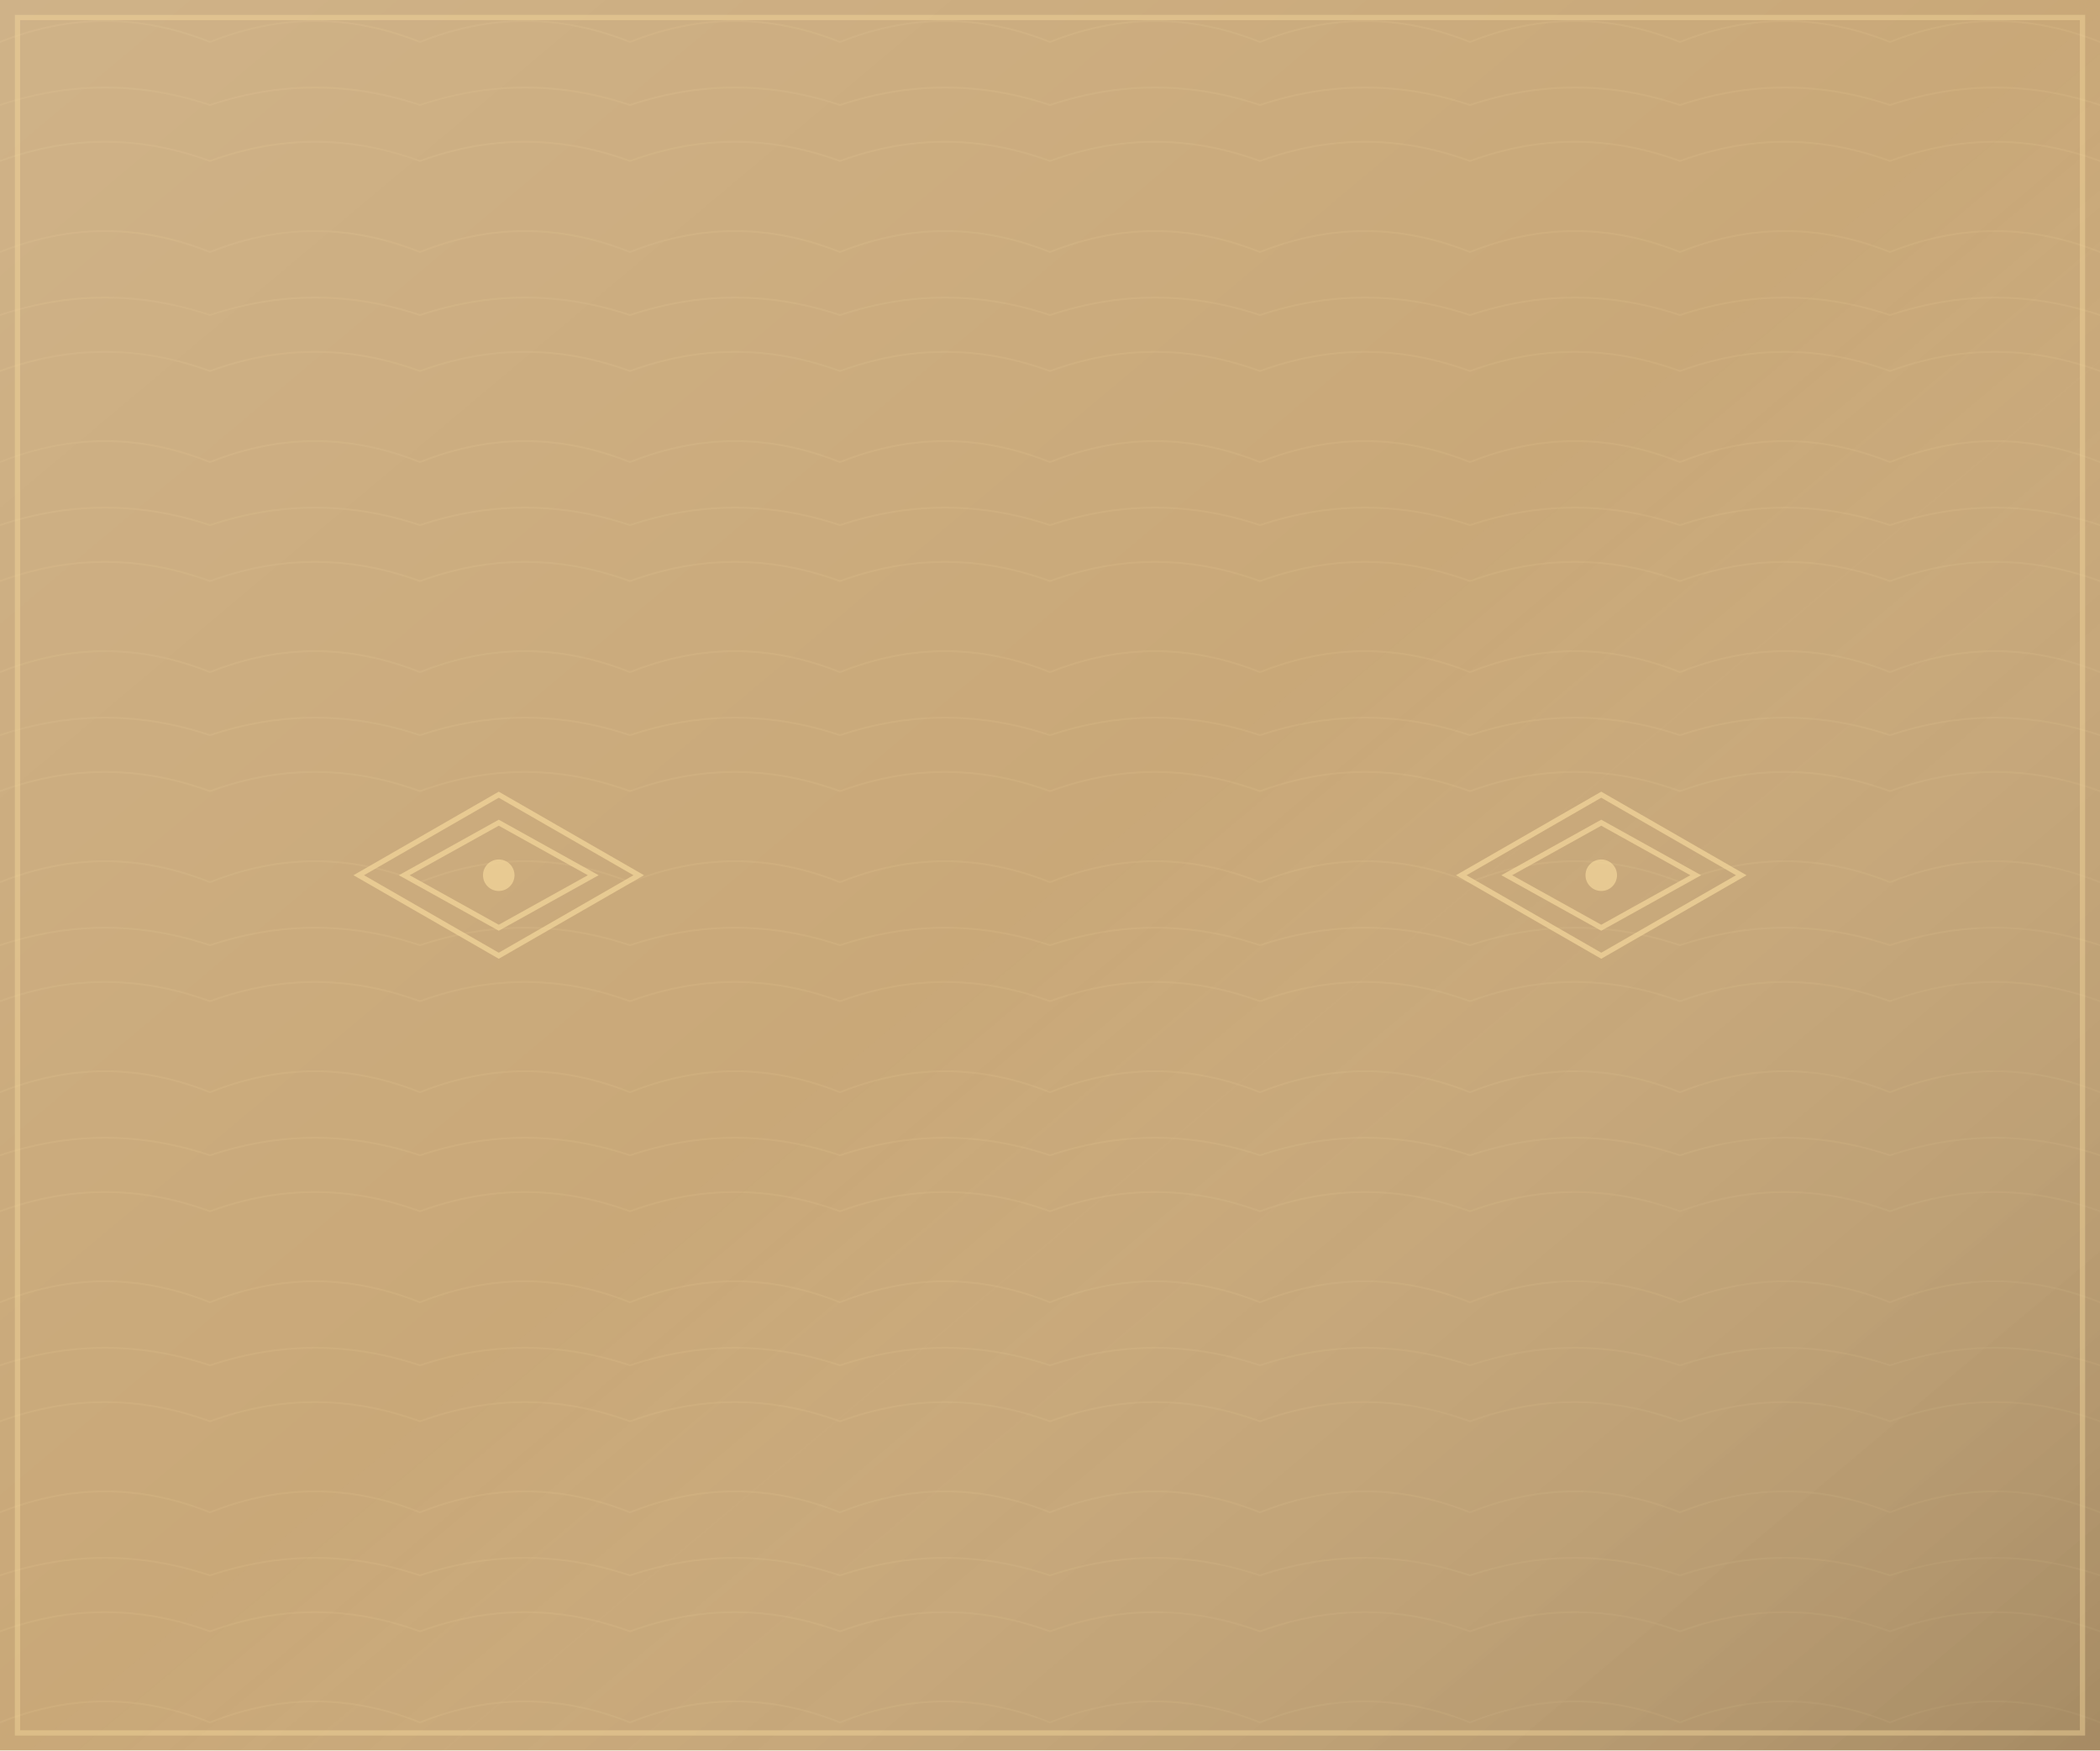
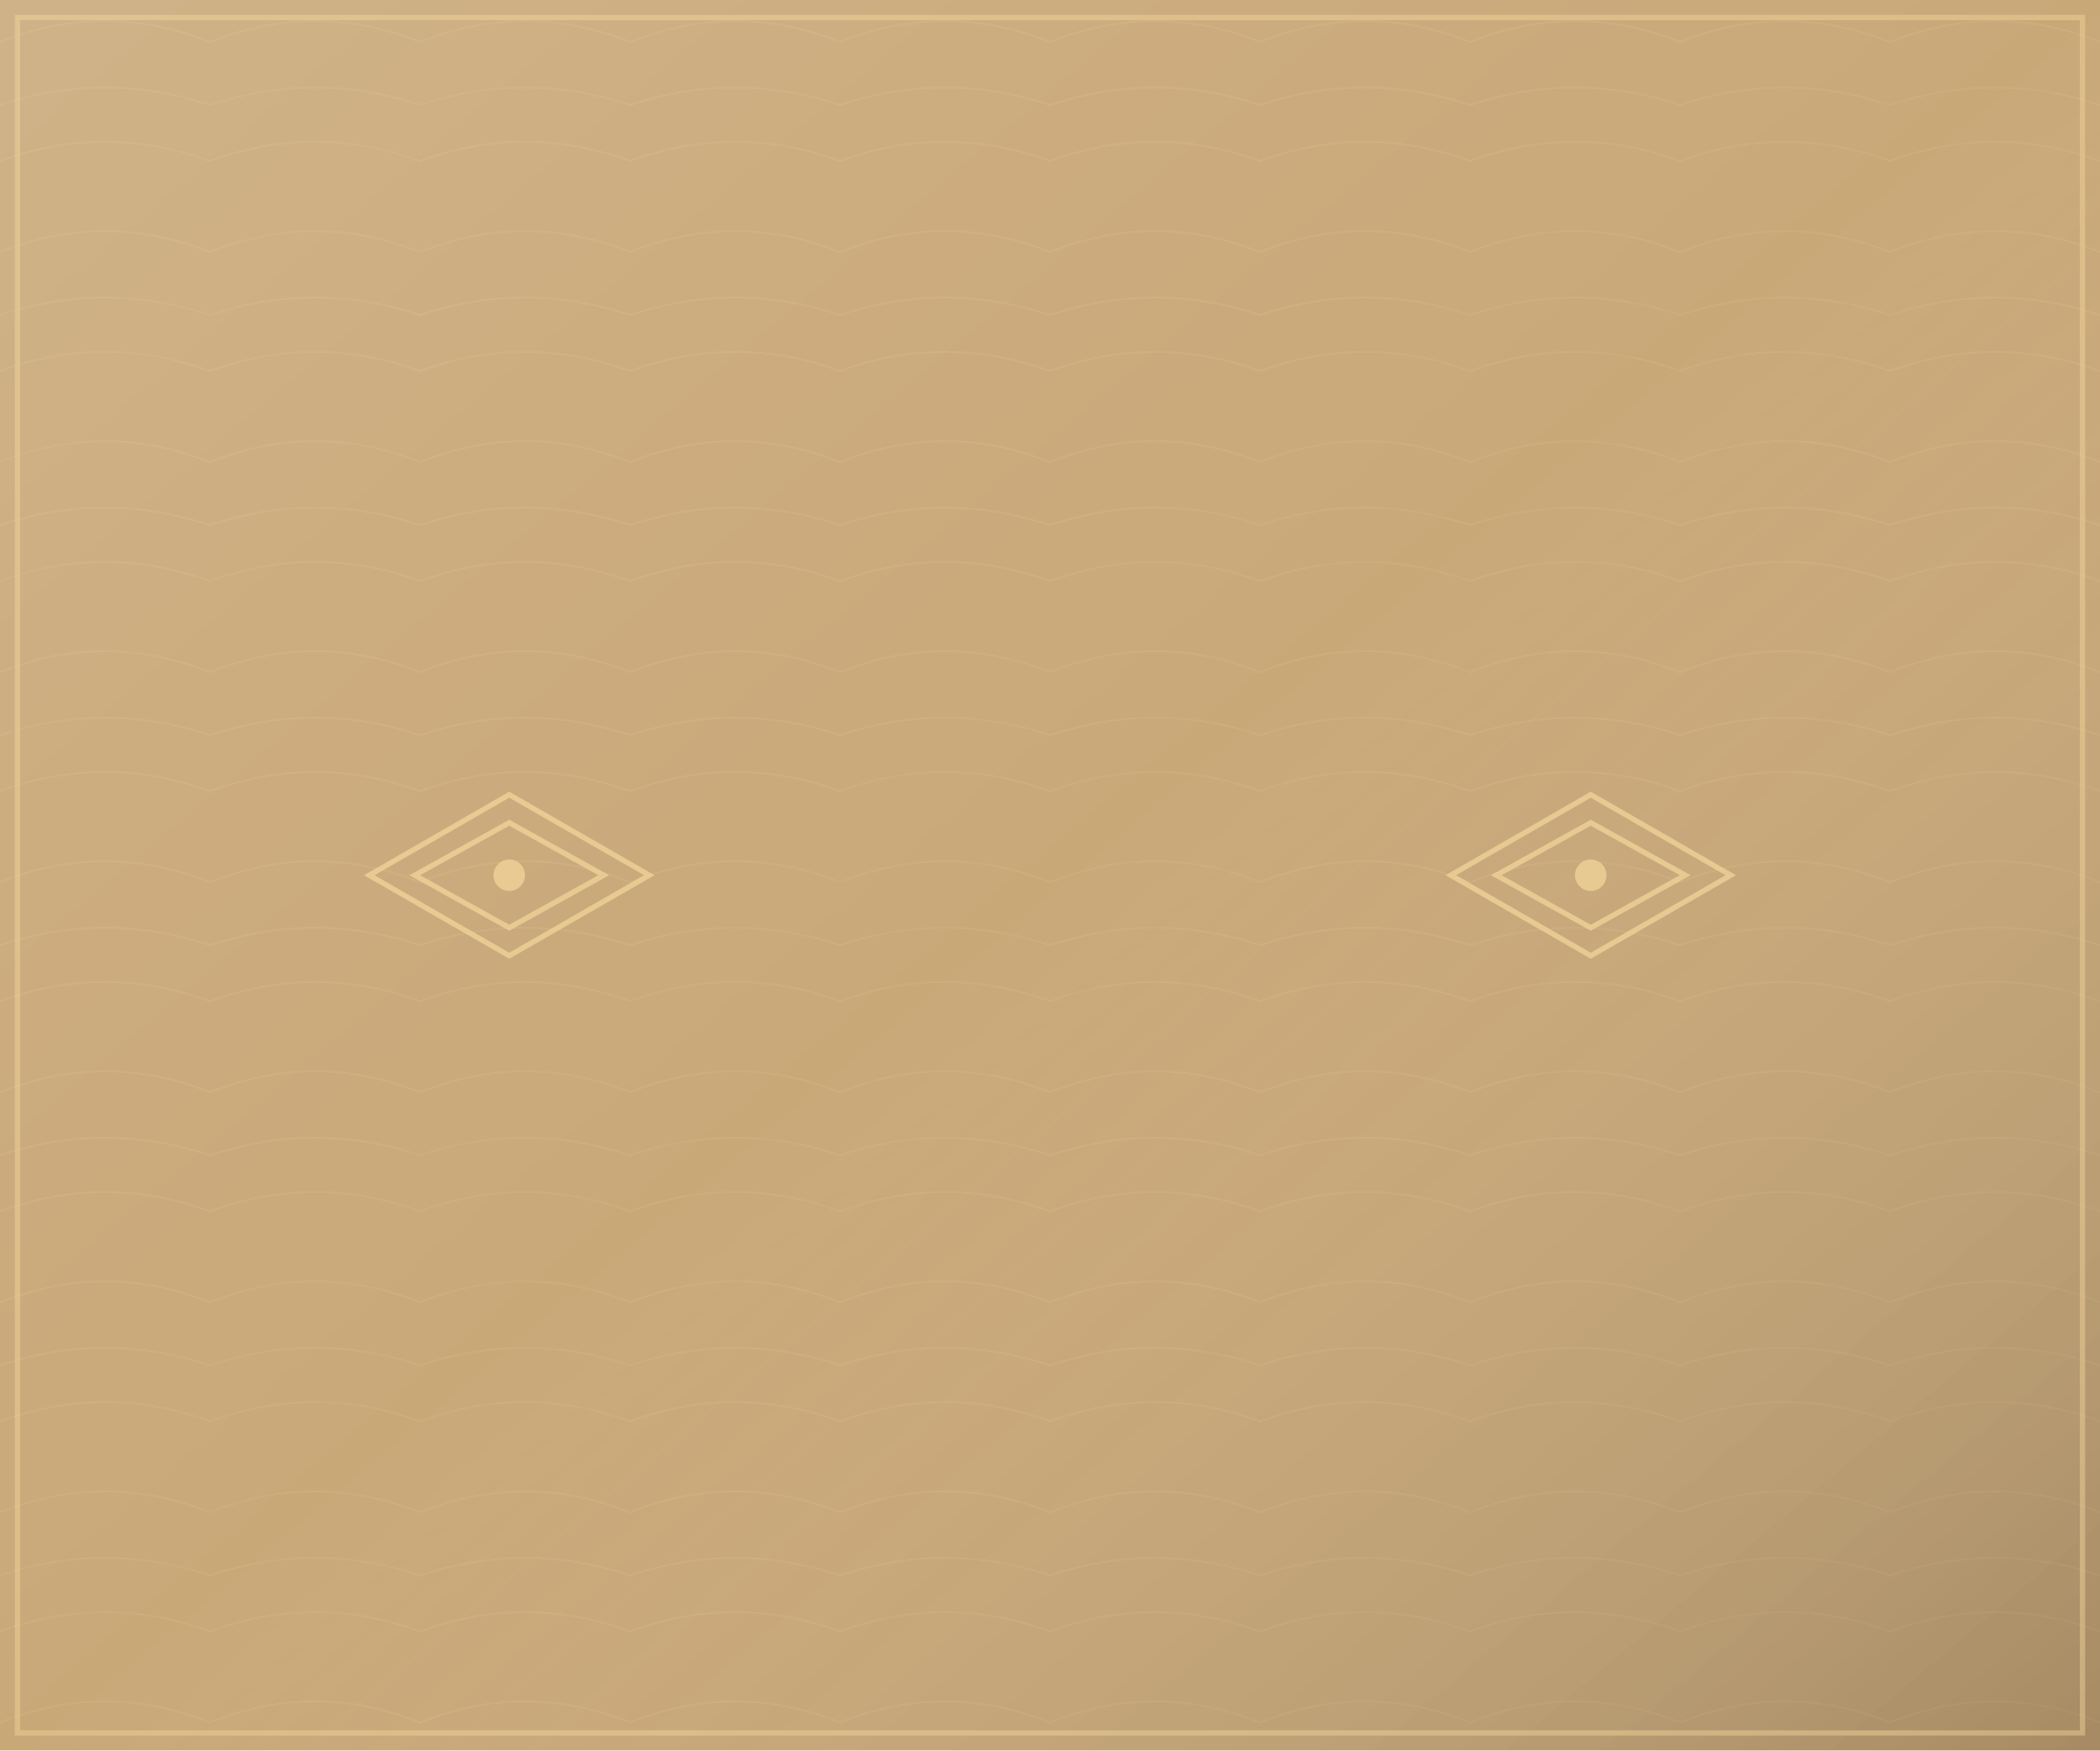
<svg xmlns="http://www.w3.org/2000/svg" viewBox="0 0 1200 1000" preserveAspectRatio="none">
  <defs>
    <pattern id="texture" width="120" height="120" patternUnits="userSpaceOnUse">
      <path d="M0 24Q60 0 120 24T240 24M0 60Q60 40 120 60T240 60M0 92Q60 70 120 92T240 92" fill="none" stroke="#f4d79b" opacity=".12" />
    </pattern>
    <linearGradient id="sheen" x2="1" y2="1">
      <stop stop-color="#fff" stop-opacity=".12" />
      <stop offset=".5" stop-color="#fff" stop-opacity="0" />
      <stop offset="1" stop-color="#000" stop-opacity=".18" />
    </linearGradient>
  </defs>
  <rect width="1200" height="1000" fill="#c9a878" />
  <rect width="1200" height="1000" fill="url(#texture)" />
  <rect width="1200" height="1000" fill="url(#sheen)" />
  <path d="M10 10H1190V990H10Z" fill="none" stroke="#f4d79b" stroke-opacity=".45" stroke-width="3" />
-   <g transform="translate(285 500)" opacity=".7">
+   <g transform="translate(291 500)" opacity=".7">
    <path d="M-80 0L0-46 80 0 0 46zM-54 0L0-30 54 0 0 30z" fill="none" stroke="#f4d79b" stroke-width="3" />
    <circle r="9" fill="#f4d79b" />
  </g>
-   <g transform="translate(915 500)" opacity=".7">
+   <g transform="translate(909 500)" opacity=".7">
    <path d="M-80 0L0-46 80 0 0 46zM-54 0L0-30 54 0 0 30z" fill="none" stroke="#f4d79b" stroke-width="3" />
    <circle r="9" fill="#f4d79b" />
  </g>
</svg>
